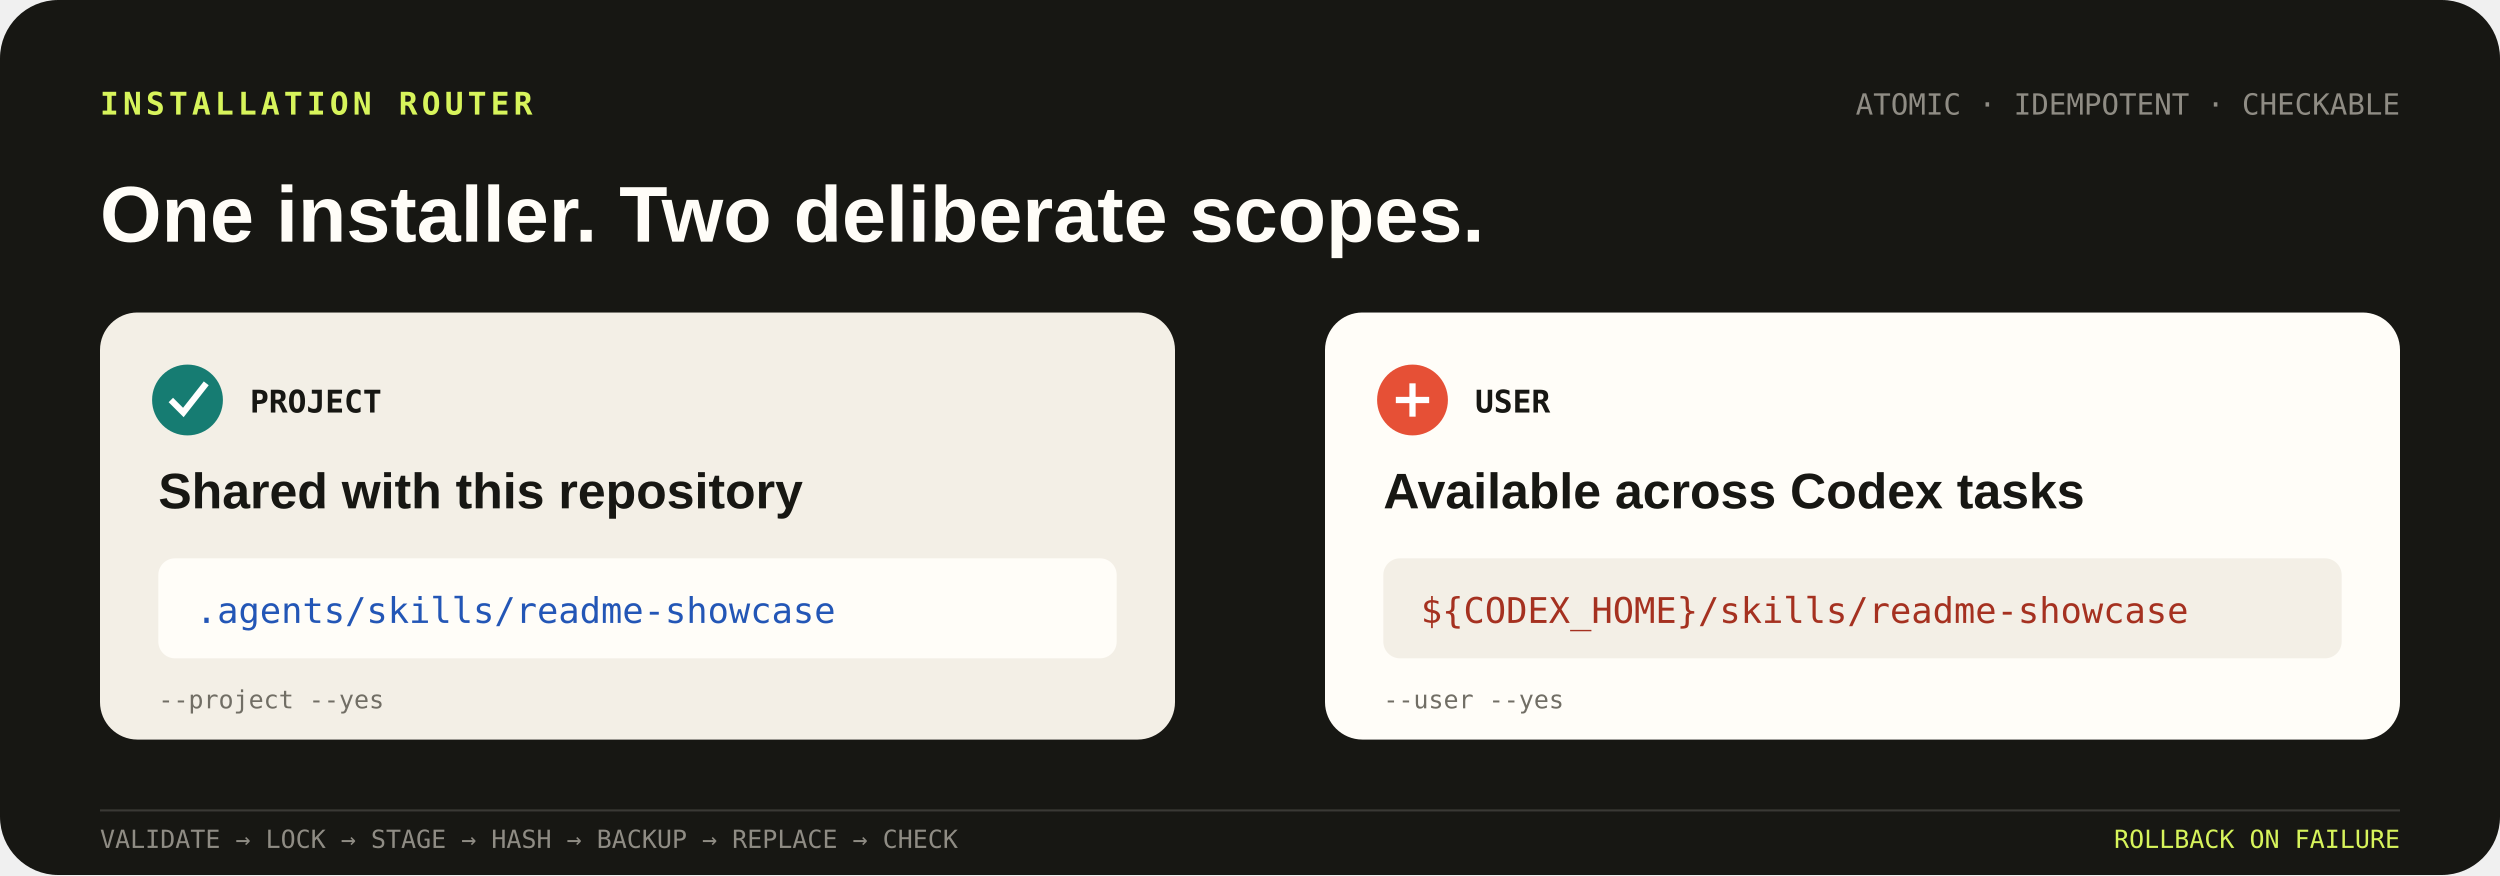
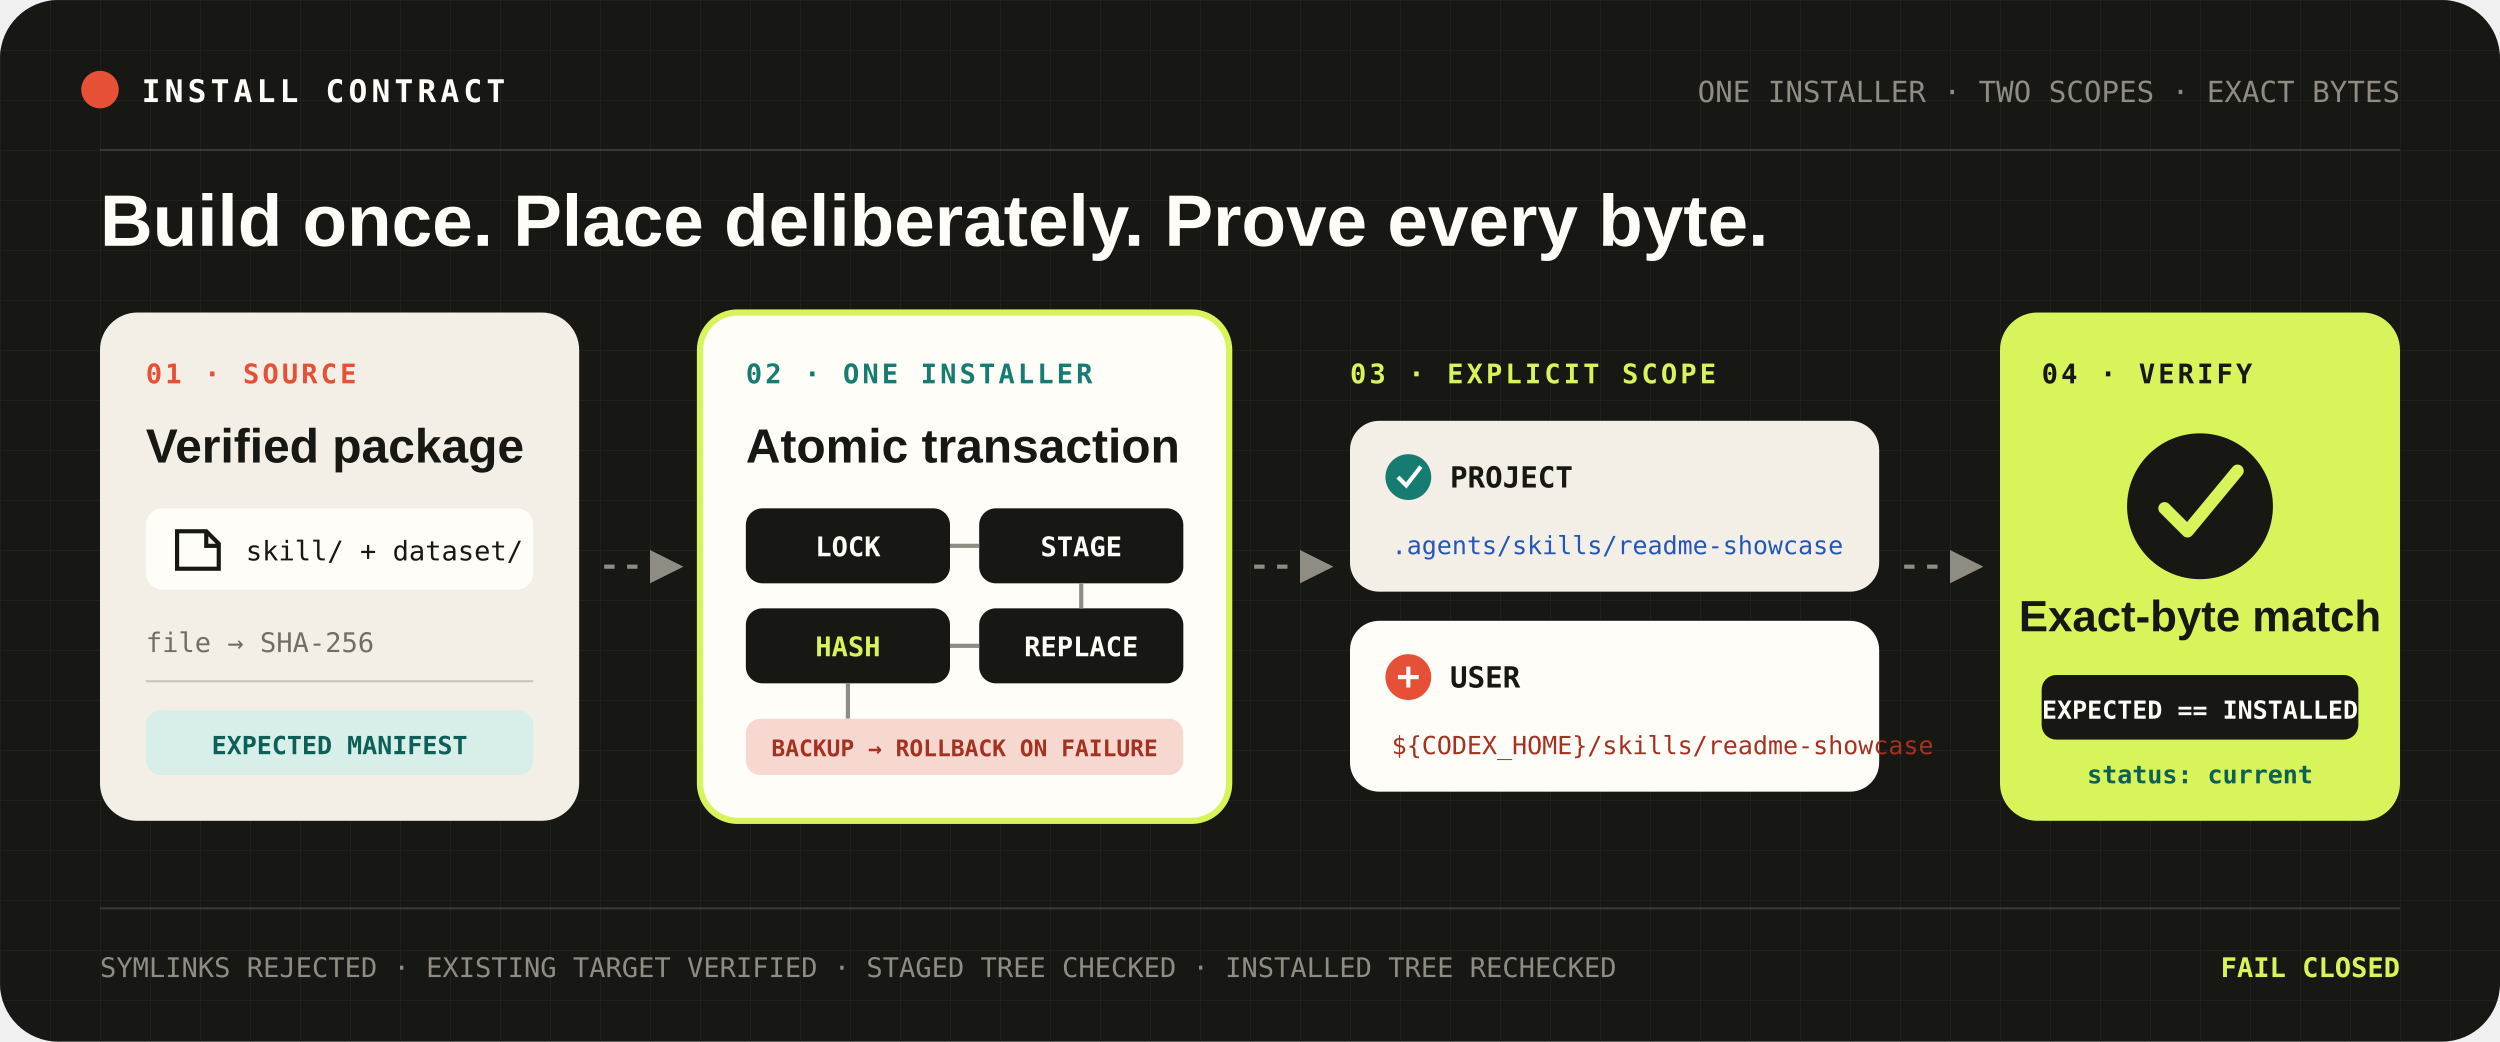
- <svg xmlns="http://www.w3.org/2000/svg" width="1200" height="420" viewBox="0 0 1200 420" role="img" aria-labelledby="title desc" data-readme-language="en">
-   <rect width="1200" height="420" rx="28" fill="#171713" />
-   <text x="48" y="55" font-family="SFMono-Regular,Menlo,monospace" font-size="15" font-weight="700" letter-spacing="2" fill="#D7F45B">INSTALLATION ROUTER</text>
-   <text x="1152" y="55" text-anchor="end" font-family="SFMono-Regular,Menlo,monospace" font-size="14" fill="#8F8C84">ATOMIC · IDEMPOTENT · CHECKABLE</text>
-   <text x="48" y="116" font-family="-apple-system,BlinkMacSystemFont,Segoe UI,Arial,PingFang SC,sans-serif" font-size="38" font-weight="800" fill="#FFFDF8">One installer. Two deliberate scopes.</text>
-   <g transform="translate(48 150)">
-     <rect width="516" height="205" rx="18" fill="#F3EFE6" />
-     <circle cx="42" cy="42" r="17" fill="#167C72" />
-     <path d="m34 42 6 6 11-14" fill="none" stroke="#fff" stroke-width="3" />
-     <text x="72" y="48" font-family="SFMono-Regular,Menlo,monospace" font-size="15" font-weight="700" fill="#171713">PROJECT</text>
-     <text x="28" y="94" font-family="-apple-system,BlinkMacSystemFont,Segoe UI,Arial,PingFang SC,sans-serif" font-size="24" font-weight="800" fill="#171713">Shared with this repository</text>
-     <rect x="28" y="118" width="460" height="48" rx="8" fill="#FFFDF8" />
-     <text x="46" y="149" font-family="SFMono-Regular,Menlo,monospace" font-size="17" fill="#2356B6">.agents/skills/readme-showcase</text>
-     <text x="28" y="190" font-family="SFMono-Regular,Menlo,monospace" font-size="12" fill="#716E65">--project --yes</text>
+ <svg xmlns="http://www.w3.org/2000/svg" width="1200" height="500" viewBox="0 0 1200 500" role="img" aria-labelledby="title desc" data-readme-language="en">
+   <defs>
+     <pattern id="grid" width="24" height="24" patternUnits="userSpaceOnUse">
+       <path d="M24 0H0V24" fill="none" stroke="#2B2A26" stroke-width="1" />
+     </pattern>
+     <marker id="arrow" markerWidth="8" markerHeight="8" refX="7" refY="4" orient="auto">
+       <path d="M0 0 8 4 0 8Z" fill="#8F8C84" />
+     </marker>
+   </defs>
+   <rect width="1200" height="500" rx="28" fill="#171713" />
+   <rect width="1200" height="500" rx="28" fill="url(#grid)" opacity=".5" />
+   <circle cx="48" cy="43" r="9" fill="#E65036" />
+   <text x="68" y="49" font-family="SFMono-Regular,Menlo,monospace" font-size="15" font-weight="700" letter-spacing="2" fill="#FFFDF8">INSTALL CONTRACT</text>
+   <text x="1152" y="49" text-anchor="end" font-family="SFMono-Regular,Menlo,monospace" font-size="14" fill="#8F8C84">ONE INSTALLER · TWO SCOPES · EXACT BYTES</text>
+   <path d="M48 72H1152" stroke="#3A3935" />
+   <text x="48" y="118" font-family="-apple-system,BlinkMacSystemFont,Segoe UI,Arial,PingFang SC,sans-serif" font-size="35" font-weight="800" fill="#FFFDF8">Build once. Place deliberately. Prove every byte.</text>
+   <g id="source-contract" transform="translate(48 150)">
+     <rect width="230" height="244" rx="18" fill="#F3EFE6" />
+     <text x="22" y="34" font-family="SFMono-Regular,Menlo,monospace" font-size="13" font-weight="700" letter-spacing="1.5" fill="#E65036">01 · SOURCE</text>
+     <text x="22" y="72" font-family="-apple-system,BlinkMacSystemFont,Segoe UI,Arial,PingFang SC,sans-serif" font-size="23" font-weight="800" fill="#171713">Verified package</text>
+     <g transform="translate(22 94)">
+       <rect width="186" height="39" rx="8" fill="#FFFDF8" />
+       <path d="M15 11h14l6 6v12H15zM29 11v7h6" fill="none" stroke="#171713" stroke-width="2" />
+       <text x="48" y="25" font-family="SFMono-Regular,Menlo,monospace" font-size="13" fill="#171713">skill/ + dataset/</text>
+     </g>
+     <text x="22" y="163" font-family="SFMono-Regular,Menlo,monospace" font-size="13" fill="#716E65">file → SHA-256</text>
+     <path d="M22 177H208" stroke="#C9C4B9" />
+     <rect x="22" y="191" width="186" height="31" rx="7" fill="#D8EEE9" />
+     <text x="115" y="212" text-anchor="middle" font-family="SFMono-Regular,Menlo,monospace" font-size="12" font-weight="700" fill="#0D6058">EXPECTED MANIFEST</text>
  </g>
-   <g transform="translate(636 150)">
-     <rect width="516" height="205" rx="18" fill="#FFFDF8" />
-     <circle cx="42" cy="42" r="17" fill="#E65036" />
-     <path d="M34 42h16M42 34v16" stroke="#fff" stroke-width="3" />
-     <text x="72" y="48" font-family="SFMono-Regular,Menlo,monospace" font-size="15" font-weight="700" fill="#171713">USER</text>
-     <text x="28" y="94" font-family="-apple-system,BlinkMacSystemFont,Segoe UI,Arial,PingFang SC,sans-serif" font-size="24" font-weight="800" fill="#171713">Available across Codex tasks</text>
-     <rect x="28" y="118" width="460" height="48" rx="8" fill="#F3EFE6" />
-     <text x="46" y="149" font-family="SFMono-Regular,Menlo,monospace" font-size="17" fill="#A53120">${CODEX_HOME}/skills/readme-showcase</text>
-     <text x="28" y="190" font-family="SFMono-Regular,Menlo,monospace" font-size="12" fill="#716E65">--user --yes</text>
+   <path d="M290 272H326" stroke="#8F8C84" stroke-width="2" stroke-dasharray="5 6" marker-end="url(#arrow)" />
+   <g id="atomic-installer" transform="translate(336 150)">
+     <rect width="254" height="244" rx="18" fill="#FFFDF8" stroke="#D7F45B" stroke-width="3" />
+     <text x="22" y="34" font-family="SFMono-Regular,Menlo,monospace" font-size="13" font-weight="700" letter-spacing="1.5" fill="#167C72">02 · ONE INSTALLER</text>
+     <text x="22" y="72" font-family="-apple-system,BlinkMacSystemFont,Segoe UI,Arial,PingFang SC,sans-serif" font-size="23" font-weight="800" fill="#171713">Atomic transaction</text>
+     <g font-family="SFMono-Regular,Menlo,monospace" font-size="13" font-weight="700">
+       <rect x="22" y="94" width="98" height="36" rx="8" fill="#171713" />
+       <text x="71" y="117" text-anchor="middle" fill="#FFFDF8">LOCK</text>
+       <rect x="134" y="94" width="98" height="36" rx="8" fill="#171713" />
+       <text x="183" y="117" text-anchor="middle" fill="#FFFDF8">STAGE</text>
+       <rect x="22" y="142" width="98" height="36" rx="8" fill="#171713" />
+       <text x="71" y="165" text-anchor="middle" fill="#D7F45B">HASH</text>
+       <rect x="134" y="142" width="98" height="36" rx="8" fill="#171713" />
+       <text x="183" y="165" text-anchor="middle" fill="#FFFDF8">REPLACE</text>
+     </g>
+     <path d="M120 112H134M183 130V142M134 160H120M71 178v17" fill="none" stroke="#8F8C84" stroke-width="2" />
+     <rect x="22" y="195" width="210" height="27" rx="7" fill="#F6D8D1" />
+     <text x="127" y="213" text-anchor="middle" font-family="SFMono-Regular,Menlo,monospace" font-size="11" font-weight="700" fill="#A53120">BACKUP → ROLLBACK ON FAILURE</text>
  </g>
-   <path d="M48 389H1152" stroke="#3A3935" />
-   <text x="48" y="407" font-family="SFMono-Regular,Menlo,monospace" font-size="12" fill="#8F8C84">VALIDATE → LOCK → STAGE → HASH → BACKUP → REPLACE → CHECK</text>
-   <text x="1152" y="407" text-anchor="end" font-family="SFMono-Regular,Menlo,monospace" font-size="12" fill="#D7F45B">ROLLBACK ON FAILURE</text>
+   <path d="M602 272H638" stroke="#8F8C84" stroke-width="2" stroke-dasharray="5 6" marker-end="url(#arrow)" />
+   <g id="scope-choice" transform="translate(648 150)">
+     <text x="0" y="34" font-family="SFMono-Regular,Menlo,monospace" font-size="13" font-weight="700" letter-spacing="1.5" fill="#D7F45B">03 · EXPLICIT SCOPE</text>
+     <rect y="52" width="254" height="82" rx="14" fill="#F3EFE6" />
+     <circle cx="28" cy="79" r="11" fill="#167C72" />
+     <path d="m23 79 4 4 7-9" fill="none" stroke="#fff" stroke-width="2" />
+     <text x="48" y="84" font-family="SFMono-Regular,Menlo,monospace" font-size="14" font-weight="700" fill="#171713">PROJECT</text>
+     <text x="20" y="116" font-family="SFMono-Regular,Menlo,monospace" font-size="12" fill="#2356B6">.agents/skills/readme-showcase</text>
+     <rect y="148" width="254" height="82" rx="14" fill="#FFFDF8" />
+     <circle cx="28" cy="175" r="11" fill="#E65036" />
+     <path d="M23 175h10M28 170v10" stroke="#fff" stroke-width="2" />
+     <text x="48" y="180" font-family="SFMono-Regular,Menlo,monospace" font-size="14" font-weight="700" fill="#171713">USER</text>
+     <text x="20" y="212" font-family="SFMono-Regular,Menlo,monospace" font-size="12" fill="#A53120">${CODEX_HOME}/skills/readme-showcase</text>
+   </g>
+   <path d="M914 272H950" stroke="#8F8C84" stroke-width="2" stroke-dasharray="5 6" marker-end="url(#arrow)" />
+   <g id="exact-byte-gate" transform="translate(960 150)">
+     <rect width="192" height="244" rx="18" fill="#D7F45B" />
+     <text x="20" y="34" font-family="SFMono-Regular,Menlo,monospace" font-size="13" font-weight="700" letter-spacing="1.5" fill="#171713">04 · VERIFY</text>
+     <circle cx="96" cy="93" r="35" fill="#171713" />
+     <path d="m79 94 11 11 24-29" fill="none" stroke="#D7F45B" stroke-width="6" stroke-linecap="round" stroke-linejoin="round" />
+     <text x="96" y="153" text-anchor="middle" font-family="-apple-system,BlinkMacSystemFont,Segoe UI,Arial,PingFang SC,sans-serif" font-size="21" font-weight="800" fill="#171713">Exact-byte match</text>
+     <rect x="20" y="174" width="152" height="31" rx="7" fill="#171713" />
+     <text x="96" y="195" text-anchor="middle" font-family="SFMono-Regular,Menlo,monospace" font-size="12" font-weight="700" fill="#FFFDF8">EXPECTED == INSTALLED</text>
+     <text x="96" y="226" text-anchor="middle" font-family="SFMono-Regular,Menlo,monospace" font-size="12" font-weight="700" fill="#0D6058">status: current</text>
+   </g>
+   <path d="M48 436H1152" stroke="#3A3935" />
+   <text x="48" y="469" font-family="SFMono-Regular,Menlo,monospace" font-size="13" fill="#8F8C84">SYMLINKS REJECTED · EXISTING TARGET VERIFIED · STAGED TREE CHECKED · INSTALLED TREE RECHECKED</text>
+   <text x="1152" y="469" text-anchor="end" font-family="SFMono-Regular,Menlo,monospace" font-size="13" font-weight="700" fill="#D7F45B">FAIL CLOSED</text>
</svg>
